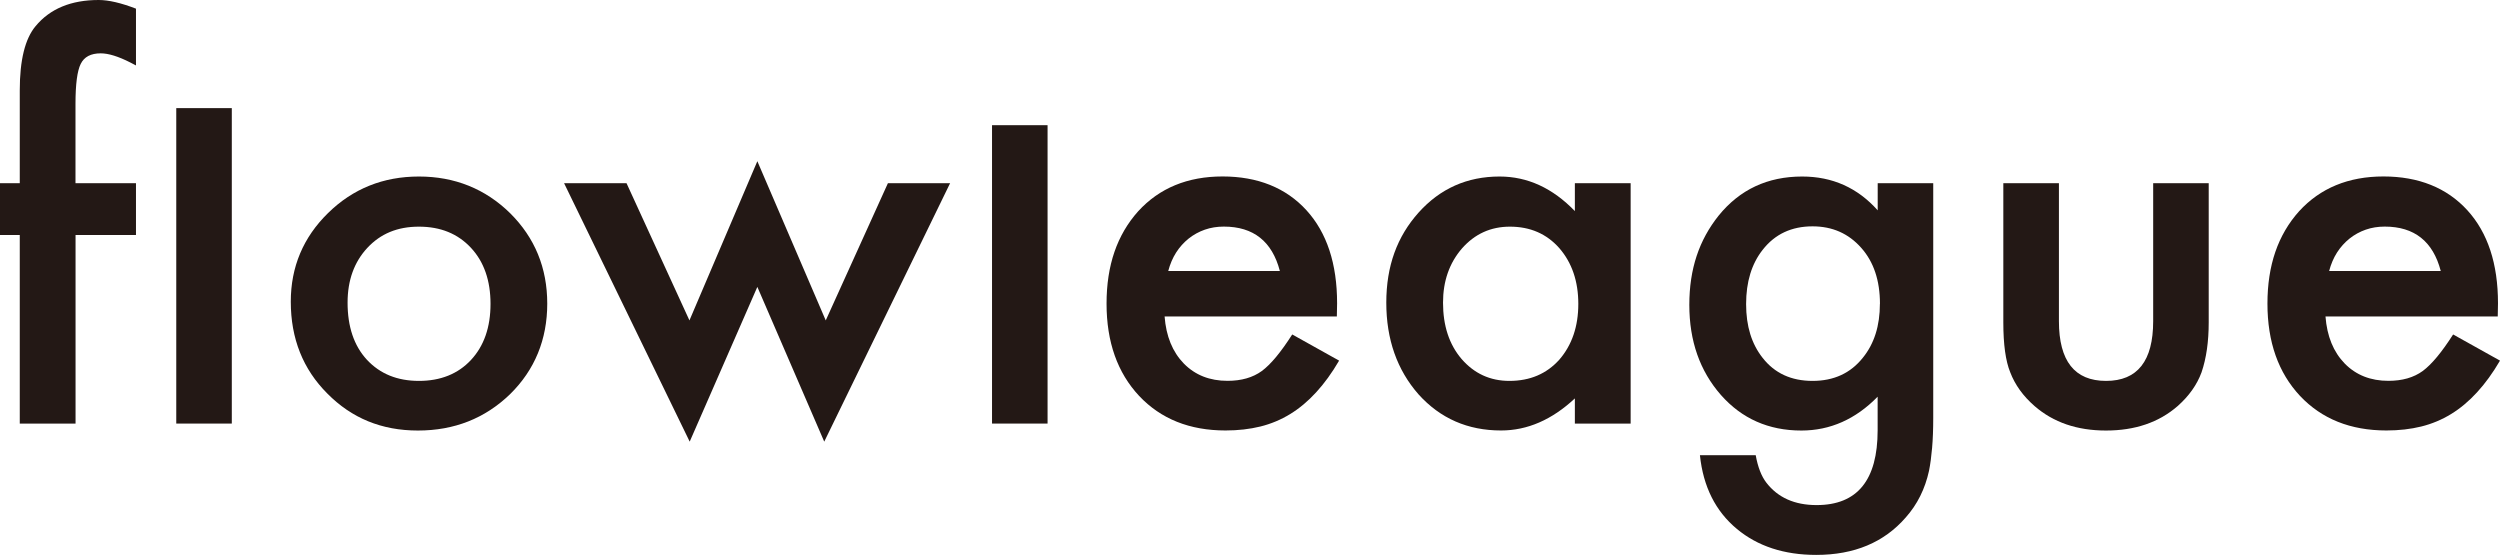
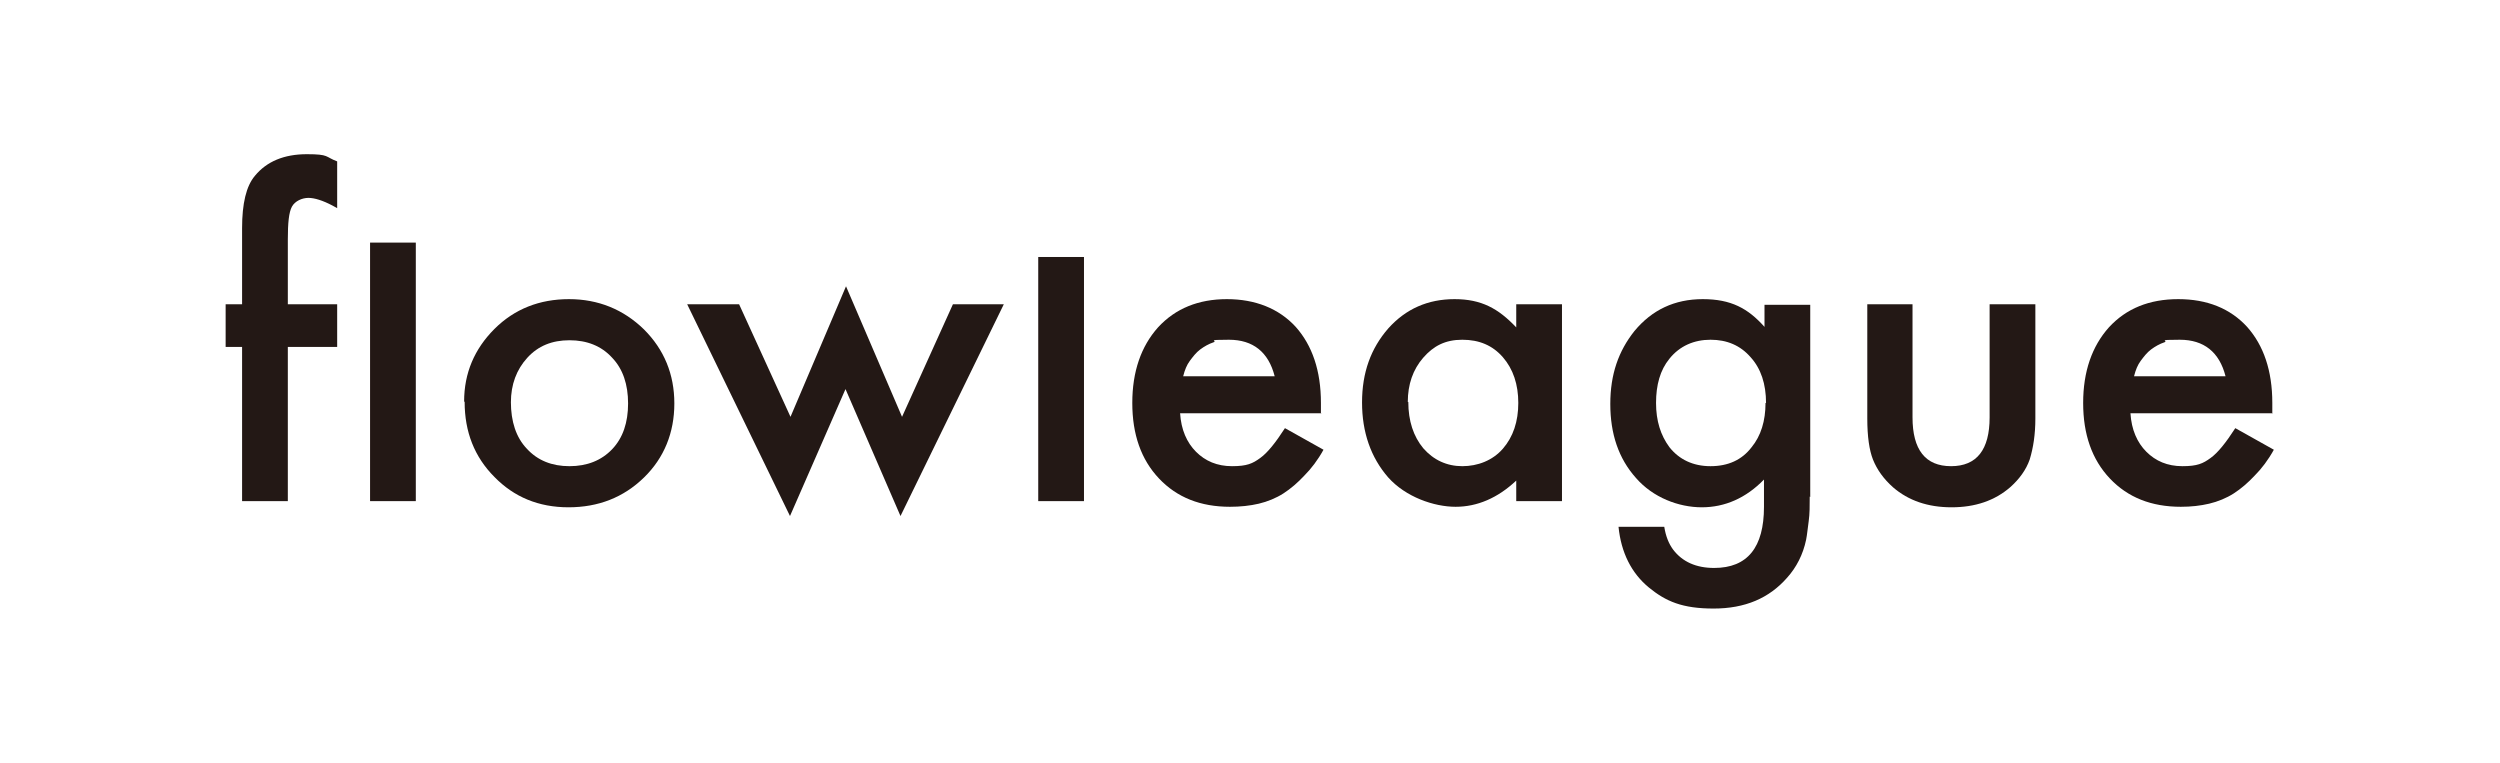
- <svg xmlns="http://www.w3.org/2000/svg" id="_图层_1" data-name="图层 1" viewBox="0 0 398.4 88.43">
+ <svg xmlns="http://www.w3.org/2000/svg" id="_图层_1" version="1.1" viewBox="0 0 486.4 148.4">
  <defs>
    <style>
-       .cls-1 {
+       .st0 {
        fill: #231815;
      }
    </style>
  </defs>
-   <path class="cls-1" d="M12.04,37.45v30.05H3.15v-30.05H0v-8.26h3.15v-14.79c0-4.82.84-8.23,2.52-10.23C7.97,1.39,11.33,0,15.73,0c1.57,0,3.55.46,5.94,1.38v9.05l-.9-.47c-1.91-.97-3.49-1.46-4.72-1.46-1.57,0-2.64.56-3.19,1.69-.55,1.1-.83,3.23-.83,6.37v12.63h9.64v8.26h-9.64Z" />
-   <path class="cls-1" d="M36.94,17.23v50.27h-8.85V17.23h8.85Z" />
-   <path class="cls-1" d="M46.34,48.07c0-5.53,1.98-10.24,5.94-14.12,3.96-3.88,8.79-5.82,14.48-5.82s10.57,1.95,14.55,5.86c3.93,3.91,5.9,8.71,5.9,14.4s-1.98,10.56-5.94,14.44c-3.99,3.85-8.88,5.78-14.67,5.78s-10.56-1.97-14.44-5.9c-3.88-3.88-5.82-8.76-5.82-14.63ZM55.39,48.23c0,3.83,1.02,6.86,3.07,9.09,2.1,2.26,4.86,3.38,8.3,3.38s6.23-1.11,8.3-3.34c2.07-2.23,3.11-5.21,3.11-8.93s-1.04-6.7-3.11-8.93c-2.1-2.26-4.86-3.38-8.3-3.38s-6.12,1.13-8.22,3.38c-2.1,2.26-3.15,5.17-3.15,8.73Z" />
-   <path class="cls-1" d="M99.84,29.19l10.03,21.87,10.82-25.37,10.9,25.37,9.91-21.87h9.91l-20.06,41.19-10.66-24.66-10.78,24.66-20.02-41.19h9.95Z" />
-   <path class="cls-1" d="M166.94,19.95v47.55h-8.85V19.95h8.85Z" />
-   <path class="cls-1" d="M213.05,50.43h-27.46c.24,3.15,1.26,5.65,3.07,7.51,1.81,1.84,4.13,2.75,6.96,2.75,2.2,0,4.03-.52,5.47-1.57,1.42-1.05,3.03-2.99,4.84-5.82l7.47,4.17c-1.15,1.97-2.37,3.65-3.66,5.05-1.28,1.4-2.66,2.56-4.13,3.46-1.47.9-3.06,1.57-4.76,1.99-1.71.42-3.55.63-5.55.63-5.72,0-10.31-1.84-13.77-5.51-3.46-3.7-5.19-8.6-5.19-14.71s1.68-10.96,5.04-14.71c3.38-3.7,7.87-5.55,13.45-5.55s10.1,1.8,13.37,5.39c3.25,3.57,4.88,8.51,4.88,14.83l-.04,2.08ZM203.96,43.19c-1.23-4.72-4.21-7.08-8.93-7.08-1.08,0-2.08.16-3.03.49-.94.33-1.8.8-2.58,1.42-.77.62-1.44,1.36-1.99,2.22s-.97,1.85-1.26,2.95h17.78Z" />
-   <path class="cls-1" d="M250.97,29.19h8.89v38.31h-8.89v-4.01c-3.65,3.41-7.57,5.11-11.76,5.11-5.3,0-9.68-1.91-13.14-5.74-3.44-3.91-5.15-8.79-5.15-14.63s1.72-10.53,5.15-14.36c3.44-3.83,7.74-5.74,12.9-5.74,4.46,0,8.46,1.84,12,5.51v-4.45ZM229.96,48.23c0,3.67.98,6.66,2.95,8.97,2.02,2.33,4.56,3.5,7.63,3.5,3.28,0,5.93-1.13,7.95-3.38,2.02-2.33,3.03-5.3,3.03-8.89s-1.01-6.56-3.03-8.89c-2.02-2.28-4.64-3.42-7.87-3.42-3.04,0-5.59,1.15-7.63,3.46-2.02,2.33-3.03,5.22-3.03,8.65Z" />
-   <path class="cls-1" d="M308.08,66.6c0,1.81-.06,3.4-.18,4.78s-.28,2.59-.49,3.64c-.63,2.88-1.86,5.36-3.7,7.43-3.46,3.99-8.22,5.98-14.28,5.98-5.11,0-9.32-1.38-12.63-4.13-3.41-2.83-5.38-6.75-5.9-11.76h8.89c.34,1.89.9,3.34,1.69,4.37,1.84,2.39,4.51,3.58,8.02,3.58,6.48,0,9.72-3.97,9.72-11.92v-5.35c-3.51,3.59-7.57,5.39-12.15,5.39-5.22,0-9.49-1.89-12.82-5.66-3.36-3.83-5.04-8.61-5.04-14.36s1.56-10.33,4.68-14.24c3.36-4.14,7.79-6.22,13.3-6.22,4.83,0,8.84,1.8,12.04,5.39v-4.33h8.85v37.41ZM299.59,48.42c0-3.72-1-6.7-2.99-8.93-2.02-2.28-4.6-3.42-7.75-3.42-3.36,0-6.01,1.25-7.95,3.74-1.76,2.23-2.64,5.11-2.64,8.65s.88,6.35,2.64,8.58c1.91,2.44,4.56,3.66,7.95,3.66s6.06-1.23,8.02-3.7c1.81-2.23,2.71-5.09,2.71-8.58Z" />
-   <path class="cls-1" d="M328.11,29.19v21.99c0,6.35,2.5,9.52,7.51,9.52s7.51-3.17,7.51-9.52v-21.99h8.85v22.19c0,3.07-.38,5.72-1.14,7.95-.73,1.99-2.01,3.79-3.82,5.39-2.99,2.6-6.79,3.89-11.41,3.89s-8.38-1.3-11.37-3.89c-1.84-1.6-3.13-3.4-3.89-5.39-.73-1.78-1.1-4.43-1.1-7.95v-22.19h8.85Z" />
-   <path class="cls-1" d="M398.05,50.43h-27.46c.24,3.15,1.26,5.65,3.07,7.51,1.81,1.84,4.13,2.75,6.96,2.75,2.2,0,4.03-.52,5.47-1.57,1.42-1.05,3.03-2.99,4.84-5.82l7.47,4.17c-1.15,1.97-2.37,3.65-3.66,5.05-1.28,1.4-2.66,2.56-4.13,3.46s-3.06,1.57-4.76,1.99c-1.7.42-3.55.63-5.55.63-5.72,0-10.31-1.84-13.77-5.51-3.46-3.7-5.19-8.6-5.19-14.71s1.68-10.96,5.04-14.71c3.38-3.7,7.87-5.55,13.45-5.55s10.1,1.8,13.37,5.39c3.25,3.57,4.88,8.51,4.88,14.83l-.04,2.08ZM388.96,43.19c-1.23-4.72-4.21-7.08-8.93-7.08-1.08,0-2.08.16-3.03.49-.94.33-1.8.8-2.58,1.42-.77.62-1.44,1.36-1.99,2.22s-.97,1.85-1.26,2.95h17.78Z" />
+   <path class="st0" d="M56,67.5v30h-8.9v-30h-3.2v-8.3h3.2v-14.8c0-4.8.8-8.2,2.5-10.2,2.3-2.8,5.7-4.2,10.1-4.2s3.5.5,5.9,1.4v9.1l-.9-.5c-1.9-1-3.5-1.5-4.7-1.5s-2.6.6-3.2,1.7c-.6,1.1-.8,3.2-.8,6.4v12.6h9.6v8.3h-9.6,0Z" />
+   <path class="st0" d="M80.9,47.2v50.3h-8.9v-50.3h8.9Z" />
+   <path class="st0" d="M90.3,78.1c0-5.5,2-10.2,5.9-14.1s8.8-5.8,14.5-5.8,10.6,2,14.6,5.9c3.9,3.9,5.9,8.7,5.9,14.4s-2,10.6-5.9,14.4c-4,3.9-8.9,5.8-14.7,5.8s-10.6-2-14.4-5.9c-3.9-3.9-5.8-8.8-5.8-14.6h0ZM99.4,78.2c0,3.8,1,6.9,3.1,9.1,2.1,2.3,4.9,3.4,8.3,3.4s6.2-1.1,8.3-3.3,3.1-5.2,3.1-8.9-1-6.7-3.1-8.9c-2.1-2.3-4.9-3.4-8.3-3.4s-6.1,1.1-8.2,3.4c-2.1,2.3-3.2,5.2-3.2,8.7Z" />
+   <path class="st0" d="M143.8,59.2l10,21.9,10.8-25.4,10.9,25.4,9.9-21.9h9.9l-20.1,41.2-10.7-24.7-10.8,24.7-20-41.2s9.9,0,9.9,0Z" />
+   <path class="st0" d="M210.9,50v47.5h-8.9v-47.5h8.9Z" />
+   <path class="st0" d="M257.1,80.4h-27.5c.2,3.2,1.3,5.7,3.1,7.5,1.8,1.8,4.1,2.8,7,2.8s4-.5,5.5-1.6c1.4-1,3-3,4.8-5.8l7.5,4.2c-1.1,2-2.4,3.7-3.7,5-1.3,1.4-2.7,2.6-4.1,3.5s-3.1,1.6-4.8,2c-1.7.4-3.6.6-5.6.6-5.7,0-10.3-1.8-13.8-5.5-3.5-3.7-5.2-8.6-5.2-14.7s1.7-11,5-14.7c3.4-3.7,7.9-5.5,13.4-5.5s10.1,1.8,13.4,5.4c3.2,3.6,4.9,8.5,4.9,14.8v2.1s0,0,0,0ZM248,73.2c-1.2-4.7-4.2-7.1-8.9-7.1s-2.1.2-3,.5c-.9.3-1.8.8-2.6,1.4-.8.6-1.4,1.4-2,2.2s-1,1.8-1.3,3h17.8Z" />
+   <path class="st0" d="M295,59.2h8.9v38.3h-8.9v-4c-3.6,3.4-7.6,5.1-11.8,5.1s-9.7-1.9-13.1-5.7c-3.4-3.9-5.1-8.8-5.1-14.6s1.7-10.5,5.1-14.4c3.4-3.8,7.7-5.7,12.9-5.7s8.5,1.8,12,5.5v-4.5h0ZM274,78.2c0,3.7,1,6.7,2.9,9,2,2.3,4.6,3.5,7.6,3.5s5.9-1.1,7.9-3.4c2-2.3,3-5.3,3-8.9s-1-6.6-3-8.9c-2-2.3-4.6-3.4-7.9-3.4s-5.6,1.2-7.6,3.5c-2,2.3-3,5.2-3,8.6Z" />
+   <path class="st0" d="M352.1,96.6c0,1.8,0,3.4-.2,4.8s-.3,2.6-.5,3.6c-.6,2.9-1.9,5.4-3.7,7.4-3.5,4-8.2,6-14.3,6s-9.3-1.4-12.6-4.1c-3.4-2.8-5.4-6.8-5.9-11.8h8.9c.3,1.9.9,3.3,1.7,4.4,1.8,2.4,4.5,3.6,8,3.6,6.5,0,9.7-4,9.7-11.9v-5.3c-3.5,3.6-7.6,5.4-12.1,5.4s-9.5-1.9-12.8-5.7c-3.4-3.8-5-8.6-5-14.4s1.6-10.3,4.7-14.2c3.4-4.1,7.8-6.2,13.3-6.2s8.8,1.8,12,5.4v-4.3h8.9s0,37.4,0,37.4ZM343.6,78.4c0-3.7-1-6.7-3-8.9-2-2.3-4.6-3.4-7.8-3.4s-6,1.2-8,3.7c-1.8,2.2-2.6,5.1-2.6,8.6s.9,6.3,2.6,8.6c1.9,2.4,4.6,3.7,8,3.7s6.1-1.2,8-3.7c1.8-2.2,2.7-5.1,2.7-8.6h0Z" />
+   <path class="st0" d="M372.1,59.2v22c0,6.3,2.5,9.5,7.5,9.5s7.5-3.2,7.5-9.5v-22h8.9v22.2c0,3.1-.4,5.7-1.1,8-.7,2-2,3.8-3.8,5.4-3,2.6-6.8,3.9-11.4,3.9s-8.4-1.3-11.4-3.9c-1.8-1.6-3.1-3.4-3.9-5.4-.7-1.8-1.1-4.4-1.1-8v-22.2h8.9Z" />
+   <path class="st0" d="M442,80.4h-27.5c.2,3.2,1.3,5.7,3.1,7.5,1.8,1.8,4.1,2.8,7,2.8s4-.5,5.5-1.6c1.4-1,3-3,4.8-5.8l7.5,4.2c-1.1,2-2.4,3.7-3.7,5-1.3,1.4-2.7,2.6-4.1,3.5s-3.1,1.6-4.8,2-3.5.6-5.5.6c-5.7,0-10.3-1.8-13.8-5.5-3.5-3.7-5.2-8.6-5.2-14.7s1.7-11,5-14.7c3.4-3.7,7.9-5.5,13.5-5.5s10.1,1.8,13.4,5.4c3.2,3.6,4.9,8.5,4.9,14.8v2.1s0,0,0,0ZM433,73.2c-1.2-4.7-4.2-7.1-8.9-7.1s-2.1.2-3,.5c-.9.3-1.8.8-2.6,1.4-.8.6-1.4,1.4-2,2.2s-1,1.8-1.3,3h17.8Z" />
</svg>
